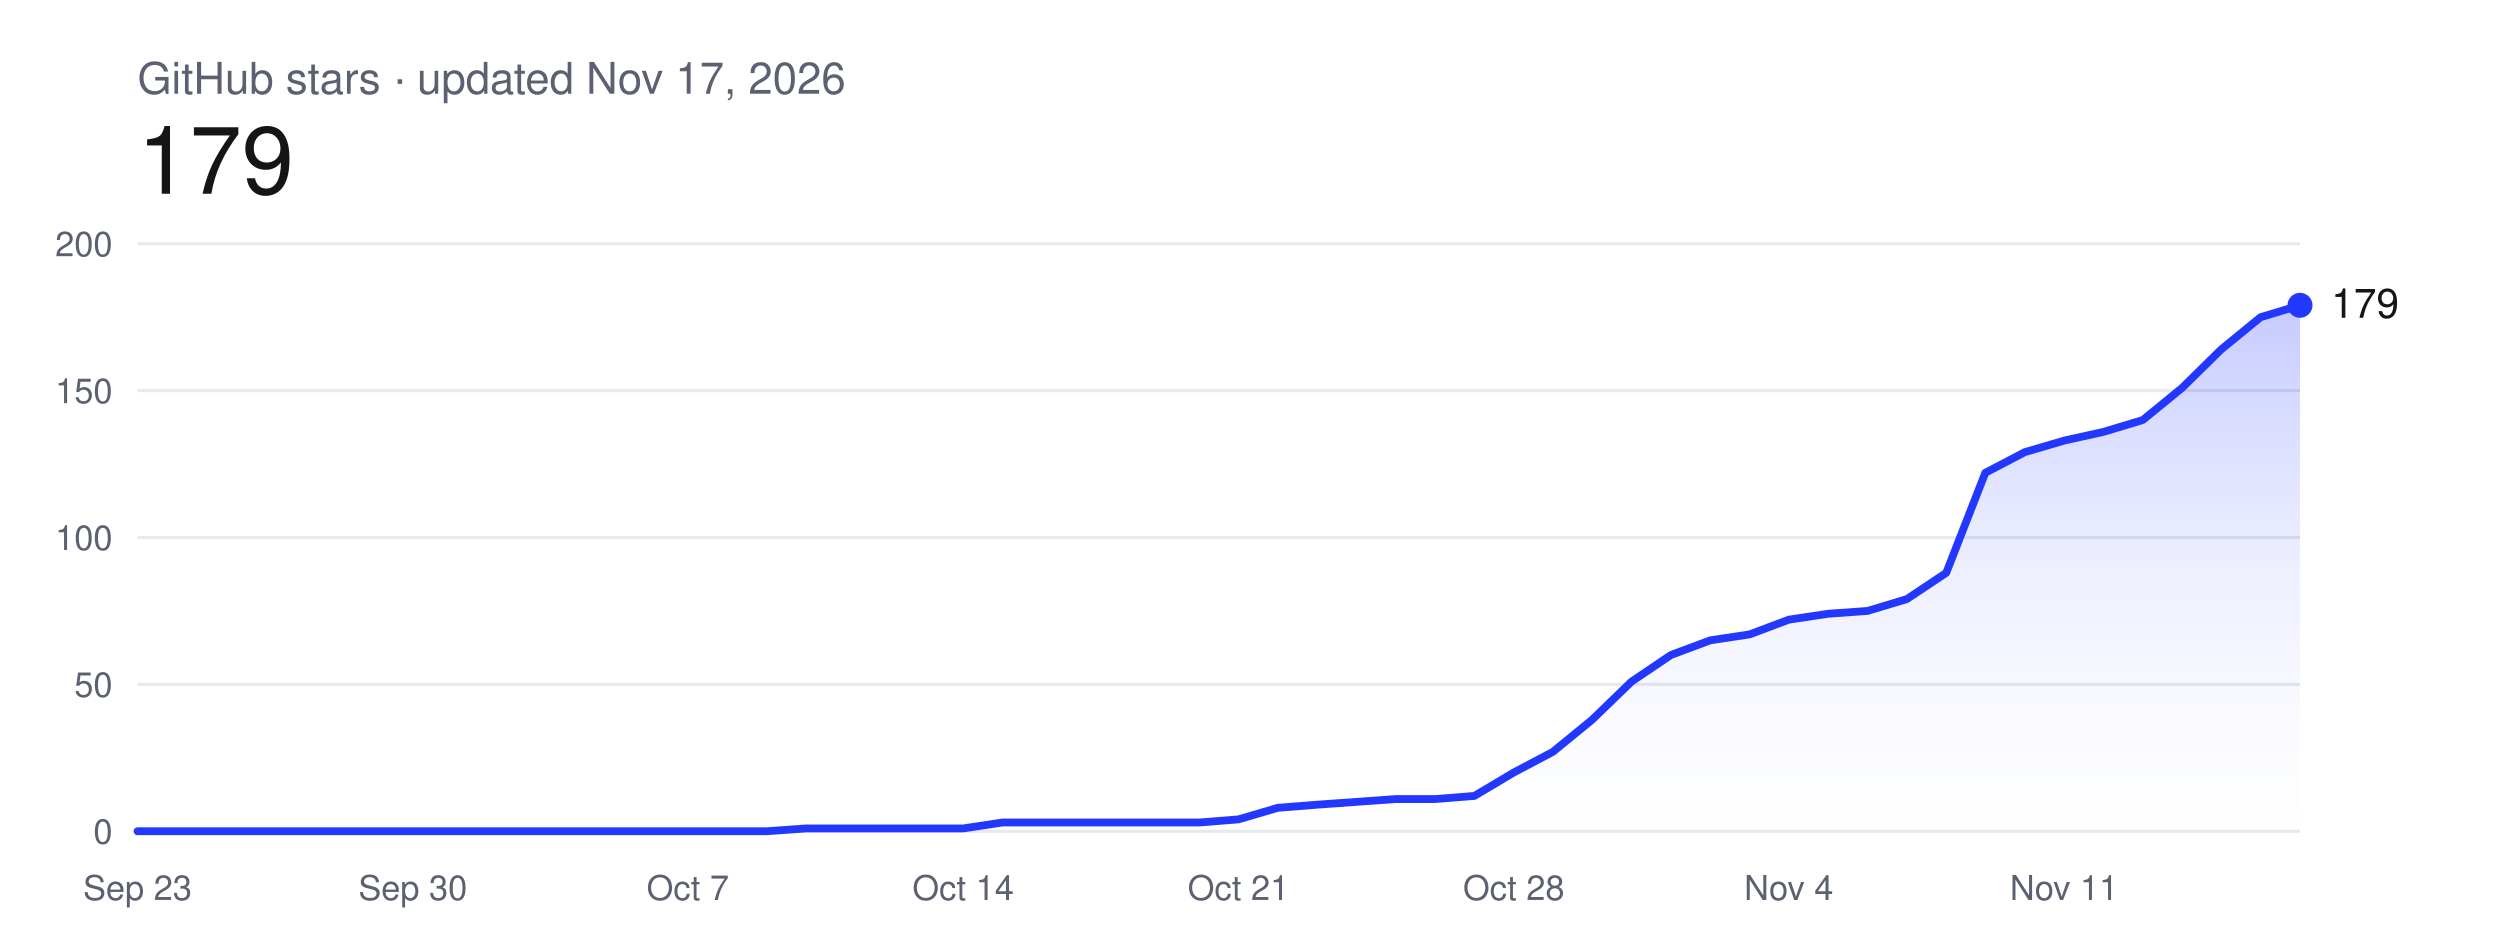
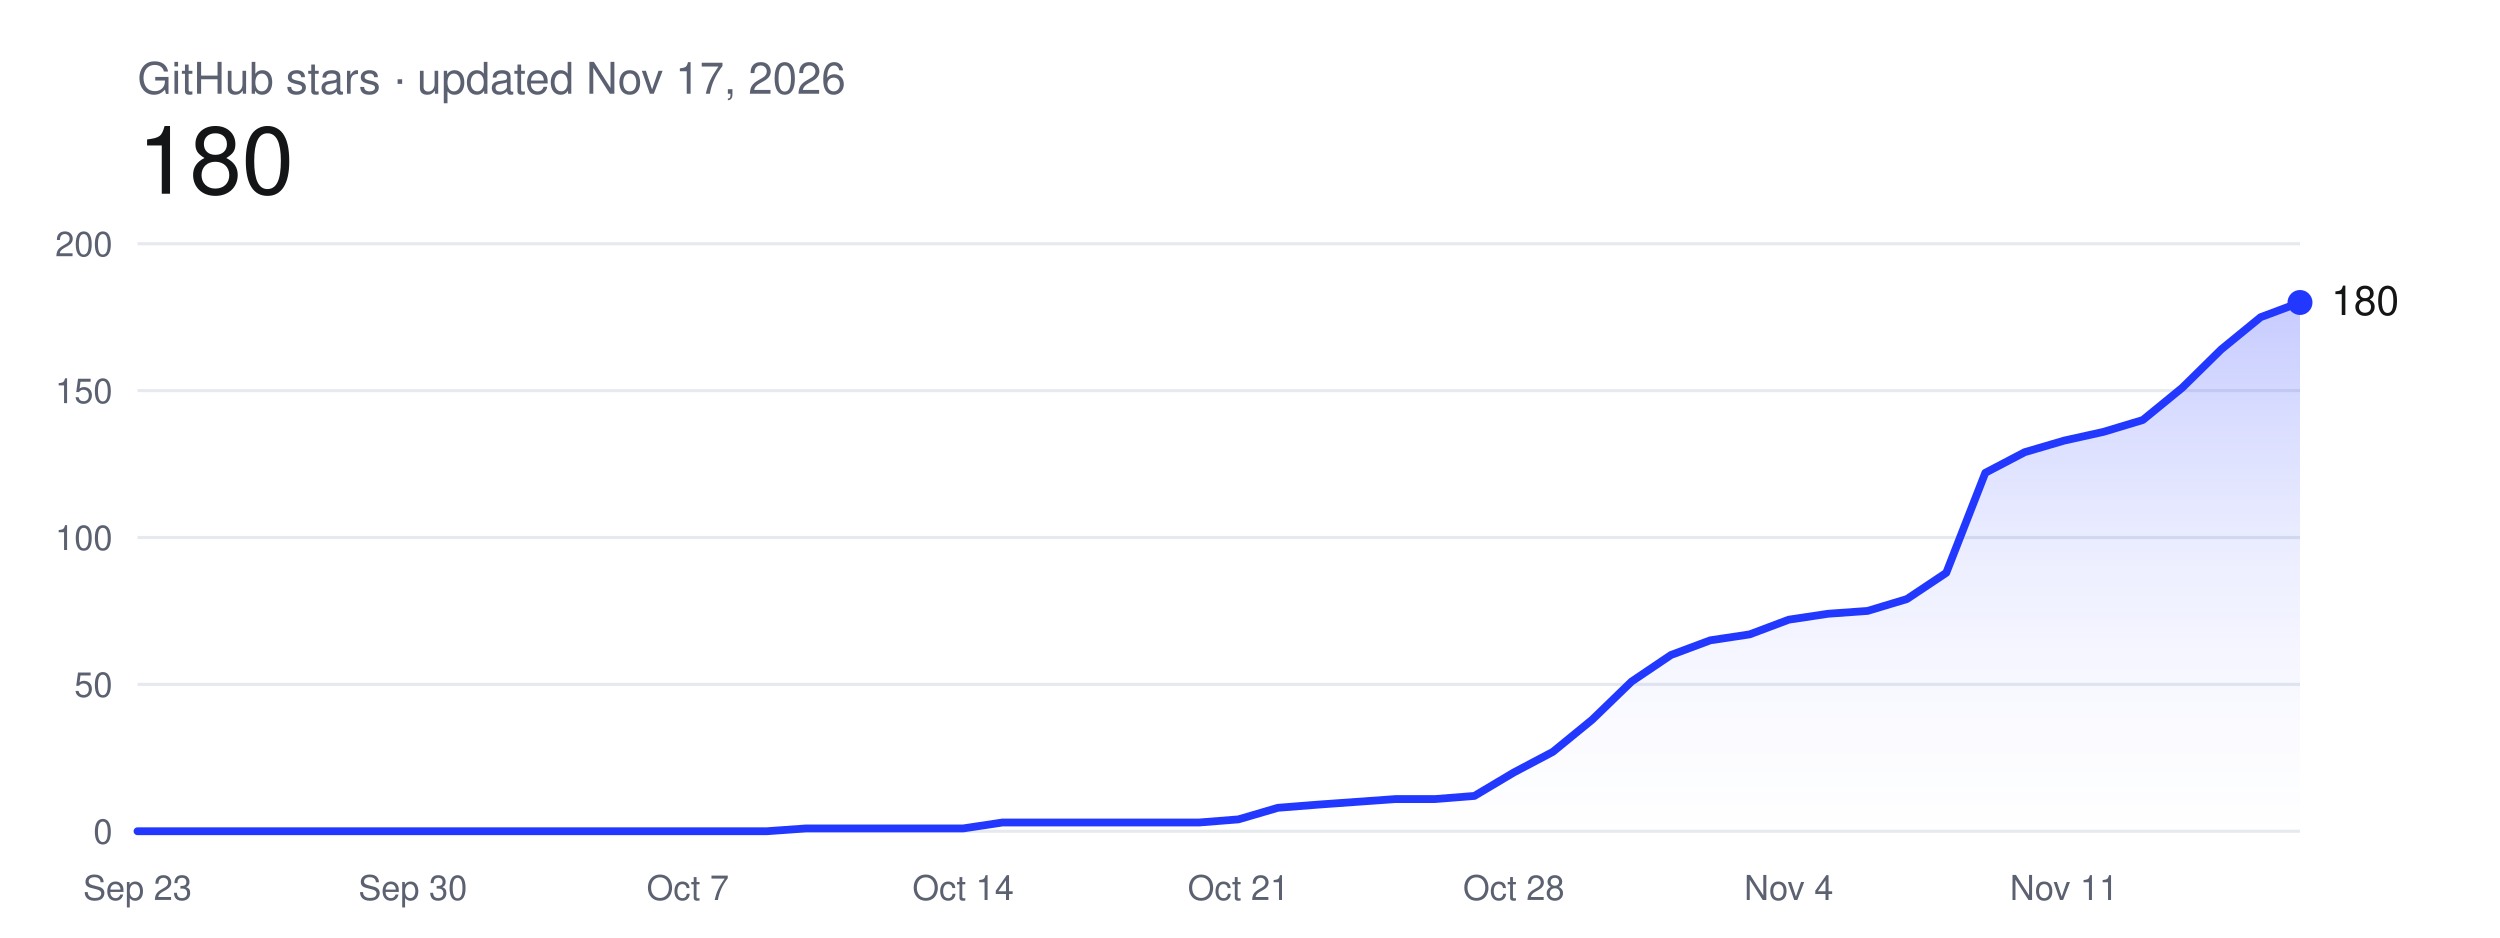
<svg xmlns="http://www.w3.org/2000/svg" width="800" height="300" viewBox="0 0 800 300" font-family="-apple-system, BlinkMacSystemFont, 'Segoe UI', Helvetica, Arial, sans-serif">
  <defs>
    <linearGradient id="a" x1="0" x2="0" y1="0" y2="1">
      <stop offset="0" stop-color="#2338ff" stop-opacity="0.26" />
      <stop offset="0.25" stop-color="#2338ff" stop-opacity="0.16" />
      <stop offset="0.5" stop-color="#2338ff" stop-opacity="0.08" />
      <stop offset="0.75" stop-color="#2338ff" stop-opacity="0.03" />
      <stop offset="1" stop-color="#2338ff" stop-opacity="0" />
    </linearGradient>
  </defs>
  <text x="44" y="30" font-size="14" fill="#5b6170">GitHub stars · updated Nov 17, 2026</text>
-   <text x="44" y="62" font-size="30" font-weight="300" fill="#141517">179</text>
+   <text x="44" y="62" font-size="30" font-weight="300" fill="#141517">180</text>
  <line x1="44" x2="736" y1="266.0" y2="266.0" stroke="#e6e9ee" stroke-width="1" />
  <text x="36" y="270.0" font-size="11" fill="#5b6170" text-anchor="end">0</text>
  <line x1="44" x2="736" y1="219.0" y2="219.0" stroke="#e6e9ee" stroke-width="1" />
  <text x="36" y="223.0" font-size="11" fill="#5b6170" text-anchor="end">50</text>
  <line x1="44" x2="736" y1="172.0" y2="172.0" stroke="#e6e9ee" stroke-width="1" />
  <text x="36" y="176.0" font-size="11" fill="#5b6170" text-anchor="end">100</text>
  <line x1="44" x2="736" y1="125.0" y2="125.0" stroke="#e6e9ee" stroke-width="1" />
  <text x="36" y="129.0" font-size="11" fill="#5b6170" text-anchor="end">150</text>
  <line x1="44" x2="736" y1="78.0" y2="78.0" stroke="#e6e9ee" stroke-width="1" />
  <text x="36" y="82.0" font-size="11" fill="#5b6170" text-anchor="end">200</text>
  <text x="44.0" y="288" font-size="11" fill="#5b6170" text-anchor="middle">Sep 23</text>
  <text x="132.1" y="288" font-size="11" fill="#5b6170" text-anchor="middle">Sep 30</text>
  <text x="220.1" y="288" font-size="11" fill="#5b6170" text-anchor="middle">Oct 7</text>
  <text x="308.2" y="288" font-size="11" fill="#5b6170" text-anchor="middle">Oct 14</text>
  <text x="396.3" y="288" font-size="11" fill="#5b6170" text-anchor="middle">Oct 21</text>
  <text x="484.4" y="288" font-size="11" fill="#5b6170" text-anchor="middle">Oct 28</text>
  <text x="572.4" y="288" font-size="11" fill="#5b6170" text-anchor="middle">Nov 4</text>
  <text x="660.5" y="288" font-size="11" fill="#5b6170" text-anchor="middle">Nov 11</text>
-   <polygon points="44,266.0 44.0,266.0 56.6,266.0 69.2,266.0 81.7,266.0 94.3,266.0 106.9,266.0 119.5,266.0 132.1,266.0 144.7,266.0 157.2,266.0 169.8,266.0 182.4,266.0 195.0,266.0 207.6,266.0 220.1,266.0 232.7,266.0 245.3,266.0 257.9,265.1 270.5,265.1 283.1,265.1 295.6,265.1 308.2,265.1 320.8,263.2 333.4,263.2 346.0,263.2 358.5,263.2 371.1,263.2 383.7,263.2 396.3,262.2 408.9,258.5 421.5,257.5 434.0,256.6 446.6,255.7 459.2,255.7 471.8,254.7 484.4,247.2 496.9,240.6 509.5,230.3 522.1,218.1 534.7,209.6 547.3,204.9 559.9,203.0 572.4,198.3 585.0,196.4 597.6,195.5 610.2,191.7 622.8,183.3 635.3,151.3 647.9,144.7 660.5,141.0 673.1,138.2 685.7,134.4 698.3,124.1 710.8,111.8 723.4,101.5 736.0,97.7 736.0,266.0" fill="url(#a)" />
-   <polyline points="44.0,266.0 56.6,266.0 69.2,266.0 81.7,266.0 94.3,266.0 106.9,266.0 119.5,266.0 132.1,266.0 144.7,266.0 157.2,266.0 169.8,266.0 182.4,266.0 195.0,266.0 207.6,266.0 220.1,266.0 232.7,266.0 245.3,266.0 257.9,265.1 270.5,265.1 283.1,265.1 295.6,265.1 308.2,265.1 320.8,263.2 333.4,263.2 346.0,263.2 358.5,263.2 371.1,263.2 383.7,263.2 396.3,262.2 408.9,258.5 421.5,257.5 434.0,256.6 446.6,255.7 459.2,255.7 471.8,254.7 484.4,247.2 496.9,240.6 509.5,230.3 522.1,218.1 534.7,209.6 547.3,204.9 559.9,203.0 572.4,198.3 585.0,196.4 597.6,195.5 610.2,191.7 622.8,183.3 635.3,151.3 647.9,144.7 660.5,141.0 673.1,138.2 685.7,134.4 698.3,124.1 710.8,111.8 723.4,101.5 736.0,97.7" fill="none" stroke="#2338ff" stroke-width="2.5" stroke-linejoin="round" stroke-linecap="round" />
-   <circle cx="736.0" cy="97.7" r="4" fill="#2338ff" />
-   <text x="746.0" y="101.7" font-size="13" fill="#141517">179</text>
+   <polygon points="44,266.0 44.0,266.0 56.6,266.0 69.2,266.0 81.7,266.0 94.3,266.0 106.9,266.0 119.5,266.0 132.1,266.0 144.7,266.0 157.2,266.0 169.8,266.0 182.4,266.0 195.0,266.0 207.6,266.0 220.1,266.0 232.7,266.0 245.3,266.0 257.9,265.1 270.5,265.1 283.1,265.1 295.6,265.1 308.2,265.1 320.8,263.2 333.4,263.2 346.0,263.2 358.5,263.2 371.1,263.2 383.7,263.2 396.3,262.2 408.9,258.5 421.5,257.5 434.0,256.6 446.6,255.7 459.2,255.7 471.8,254.7 484.4,247.2 496.9,240.6 509.5,230.3 522.1,218.1 534.7,209.6 547.3,204.9 559.9,203.0 572.4,198.3 585.0,196.4 597.6,195.5 610.2,191.7 622.8,183.3 635.3,151.3 647.9,144.7 660.5,141.0 673.1,138.2 685.7,134.4 698.3,124.1 710.8,111.8 723.4,101.5 736.0,96.8 736.0,266.0" fill="url(#a)" />
+   <polyline points="44.0,266.0 56.6,266.0 69.2,266.0 81.7,266.0 94.3,266.0 106.9,266.0 119.5,266.0 132.1,266.0 144.7,266.0 157.2,266.0 169.8,266.0 182.4,266.0 195.0,266.0 207.6,266.0 220.1,266.0 232.7,266.0 245.3,266.0 257.9,265.1 270.5,265.1 283.1,265.1 295.6,265.1 308.2,265.1 320.8,263.2 333.4,263.2 346.0,263.2 358.5,263.2 371.1,263.2 383.7,263.2 396.3,262.2 408.9,258.5 421.5,257.5 434.0,256.6 446.6,255.7 459.2,255.7 471.8,254.7 484.4,247.2 496.9,240.6 509.5,230.3 522.1,218.1 534.7,209.6 547.3,204.9 559.9,203.0 572.4,198.3 585.0,196.4 597.6,195.5 610.2,191.7 622.8,183.3 635.3,151.3 647.9,144.7 660.5,141.0 673.1,138.2 685.7,134.4 698.3,124.1 710.8,111.8 723.4,101.5 736.0,96.8" fill="none" stroke="#2338ff" stroke-width="2.5" stroke-linejoin="round" stroke-linecap="round" />
+   <circle cx="736.0" cy="96.8" r="4" fill="#2338ff" />
+   <text x="746.0" y="100.8" font-size="13" fill="#141517">180</text>
</svg>
